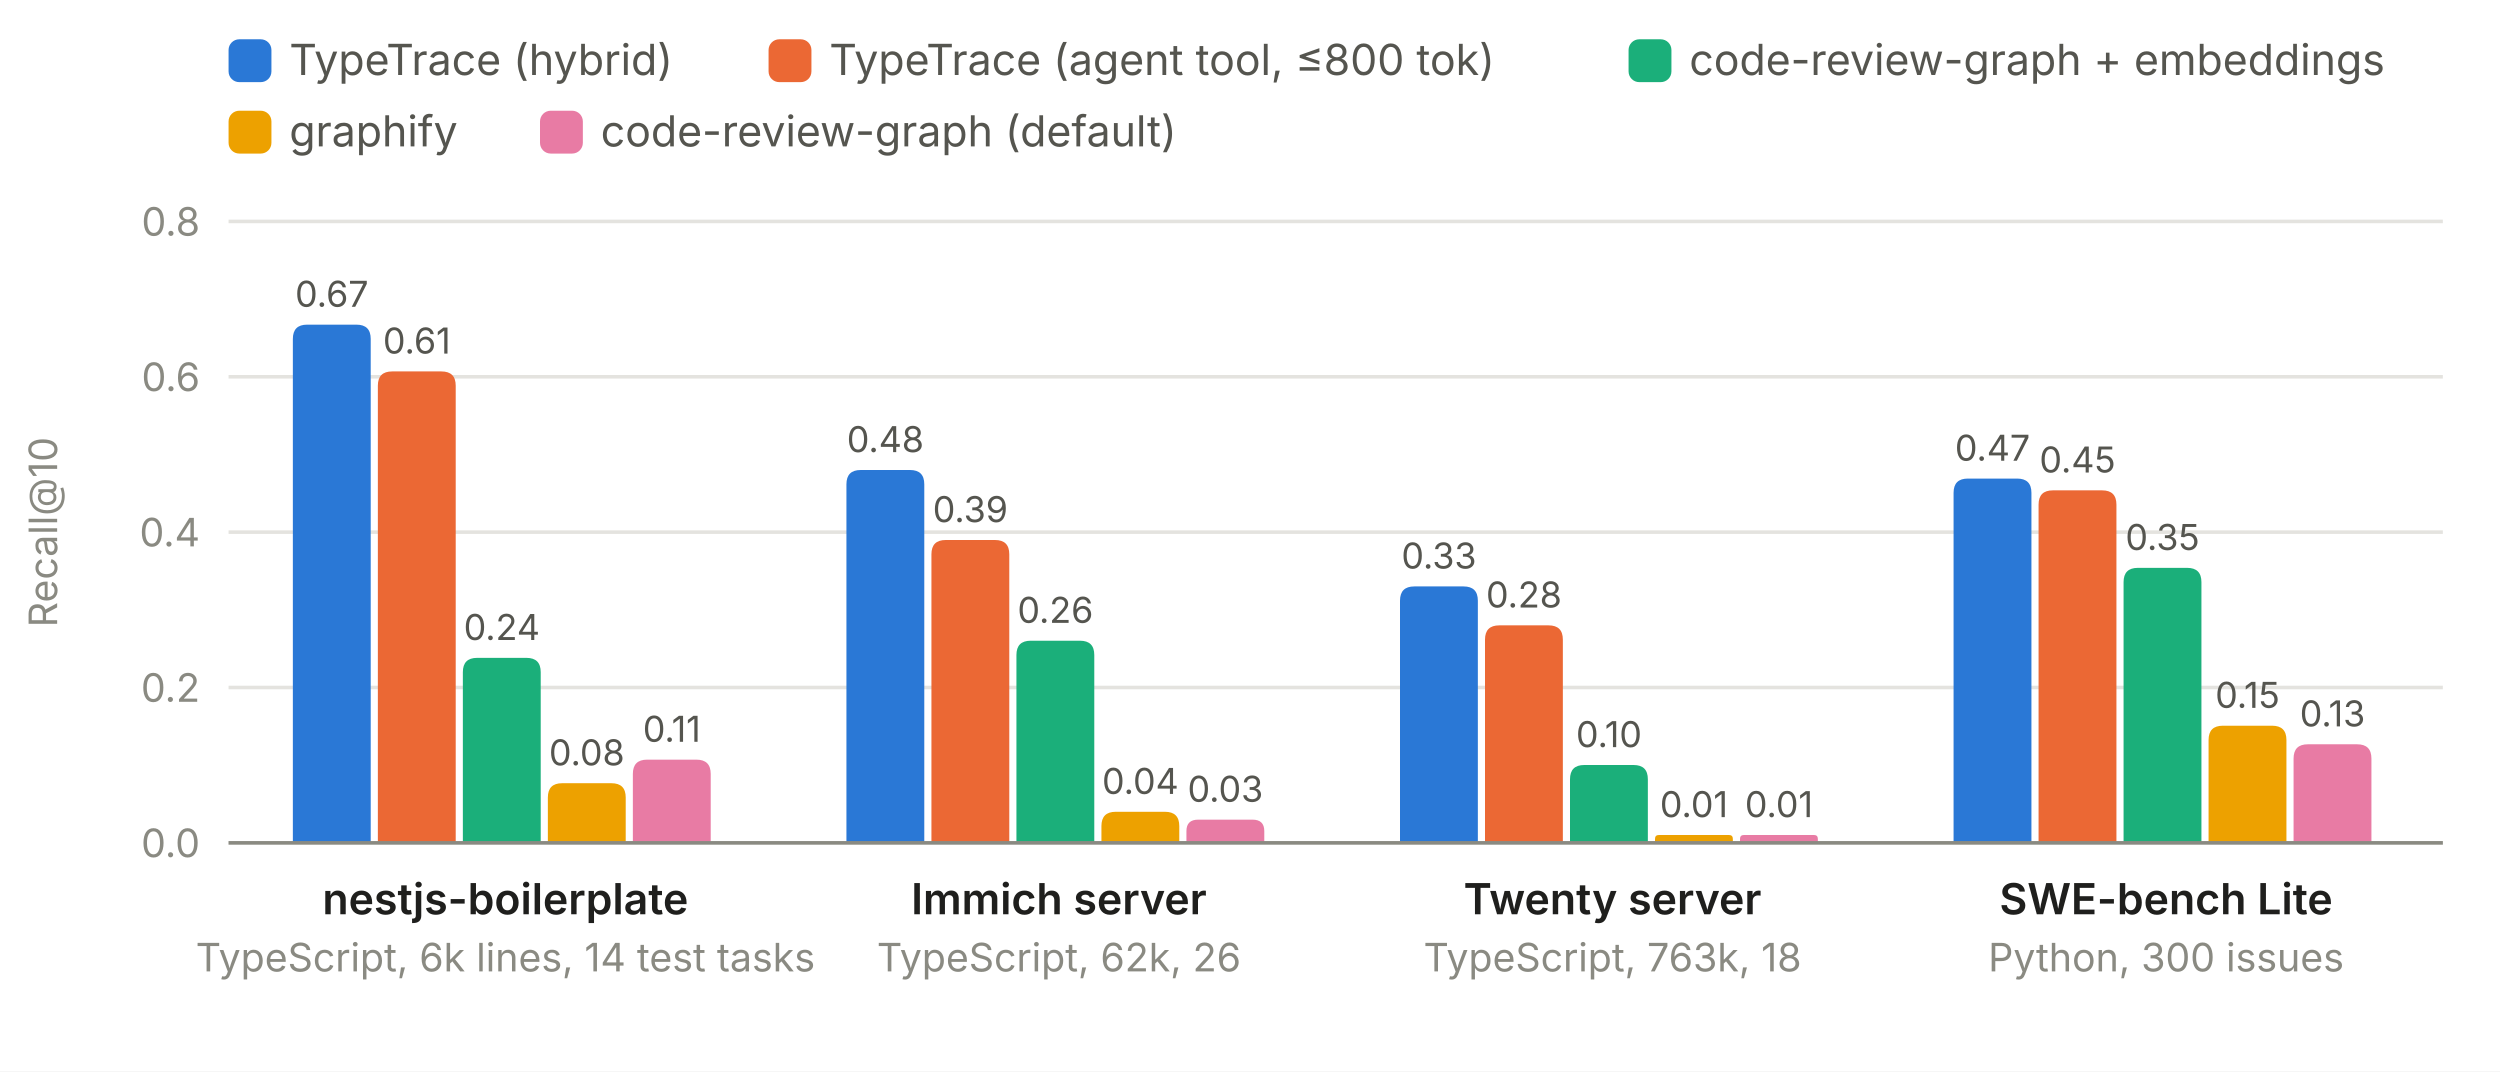
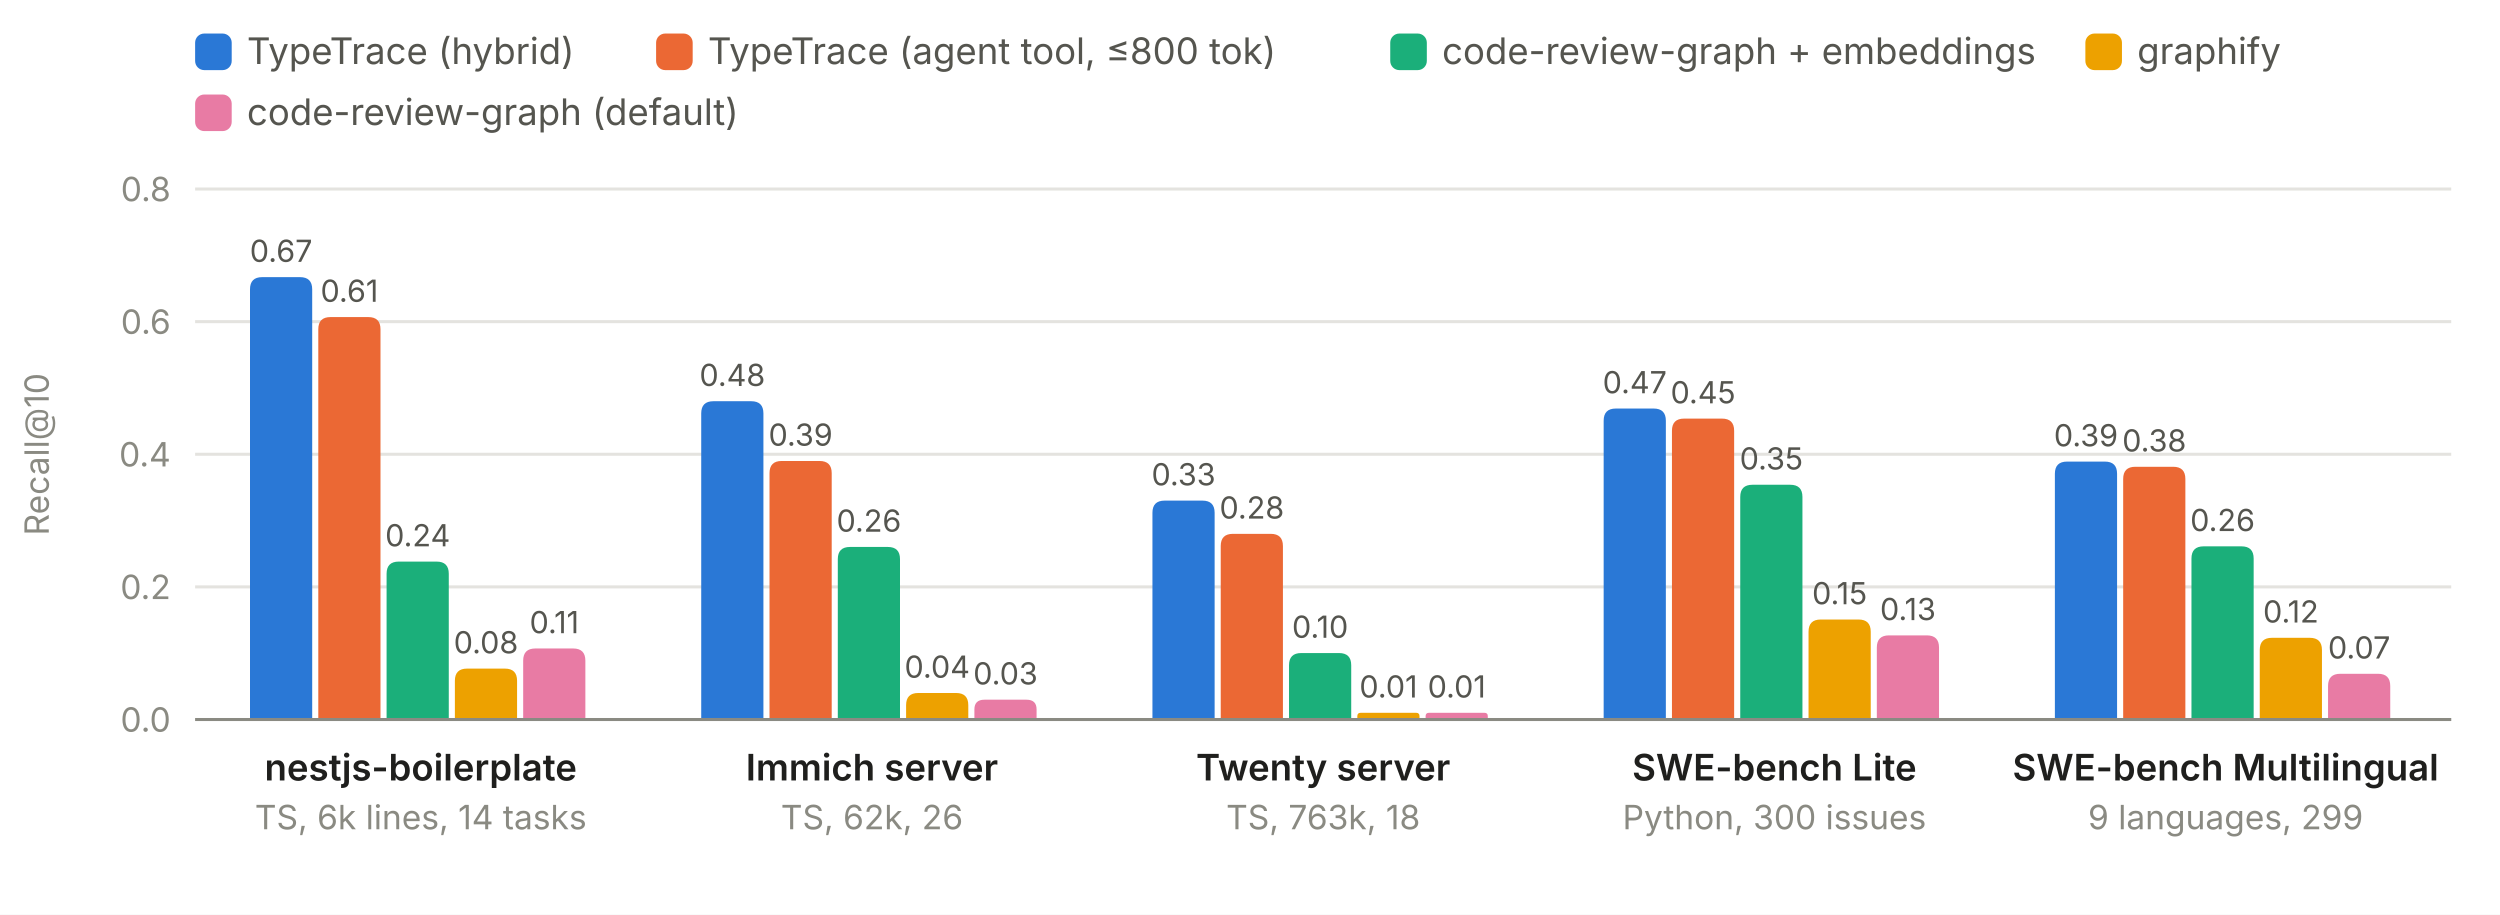
- <svg xmlns="http://www.w3.org/2000/svg" viewBox="0 0 700 300" width="700" height="300">
-   <rect width="700" height="300" fill="#ffffff" />
+ <svg xmlns="http://www.w3.org/2000/svg" viewBox="0 0 820 300" width="820" height="300">
+   <rect width="820" height="300" fill="#ffffff" />
  <rect x="64.0" y="11.0" width="12" height="12" rx="3" fill="#2a78d6" />
  <text x="81.0" y="21.0" font-family="Inter, Helvetica, Arial, sans-serif" font-size="12" fill="#55554f" text-anchor="start" font-weight="normal">TypeTrace (hybrid)</text>
  <rect x="215.2" y="11.0" width="12" height="12" rx="3" fill="#eb6834" />
  <text x="232.2" y="21.0" font-family="Inter, Helvetica, Arial, sans-serif" font-size="12" fill="#55554f" text-anchor="start" font-weight="normal">TypeTrace (agent tool, ≤800 tok)</text>
  <rect x="456.0" y="11.0" width="12" height="12" rx="3" fill="#1baf7a" />
  <text x="473.0" y="21.0" font-family="Inter, Helvetica, Arial, sans-serif" font-size="12" fill="#55554f" text-anchor="start" font-weight="normal">code-review-graph + embeddings</text>
-   <rect x="64.0" y="31.0" width="12" height="12" rx="3" fill="#eda100" />
-   <text x="81.0" y="41.0" font-family="Inter, Helvetica, Arial, sans-serif" font-size="12" fill="#55554f" text-anchor="start" font-weight="normal">graphify</text>
-   <rect x="151.2" y="31.0" width="12" height="12" rx="3" fill="#e87ba4" />
-   <text x="168.2" y="41.0" font-family="Inter, Helvetica, Arial, sans-serif" font-size="12" fill="#55554f" text-anchor="start" font-weight="normal">code-review-graph (default)</text>
-   <line x1="64" x2="684" y1="236.0" y2="236.0" stroke="#e4e3df" stroke-width="1" />
+   <rect x="684.0" y="11.0" width="12" height="12" rx="3" fill="#eda100" />
+   <text x="701.0" y="21.0" font-family="Inter, Helvetica, Arial, sans-serif" font-size="12" fill="#55554f" text-anchor="start" font-weight="normal">graphify</text>
+   <rect x="64.0" y="31.0" width="12" height="12" rx="3" fill="#e87ba4" />
+   <text x="81.0" y="41.0" font-family="Inter, Helvetica, Arial, sans-serif" font-size="12" fill="#55554f" text-anchor="start" font-weight="normal">code-review-graph (default)</text>
+   <line x1="64" x2="804" y1="236.0" y2="236.0" stroke="#e4e3df" stroke-width="1" />
  <text x="56.0" y="240.0" font-family="Inter, Helvetica, Arial, sans-serif" font-size="11" fill="#8a8a82" text-anchor="end" font-weight="normal">0.0</text>
-   <line x1="64" x2="684" y1="192.5" y2="192.5" stroke="#e4e3df" stroke-width="1" />
+   <line x1="64" x2="804" y1="192.5" y2="192.5" stroke="#e4e3df" stroke-width="1" />
  <text x="56.0" y="196.5" font-family="Inter, Helvetica, Arial, sans-serif" font-size="11" fill="#8a8a82" text-anchor="end" font-weight="normal">0.2</text>
-   <line x1="64" x2="684" y1="149.0" y2="149.0" stroke="#e4e3df" stroke-width="1" />
+   <line x1="64" x2="804" y1="149.0" y2="149.0" stroke="#e4e3df" stroke-width="1" />
  <text x="56.0" y="153.0" font-family="Inter, Helvetica, Arial, sans-serif" font-size="11" fill="#8a8a82" text-anchor="end" font-weight="normal">0.4</text>
-   <line x1="64" x2="684" y1="105.5" y2="105.5" stroke="#e4e3df" stroke-width="1" />
+   <line x1="64" x2="804" y1="105.5" y2="105.5" stroke="#e4e3df" stroke-width="1" />
  <text x="56.0" y="109.5" font-family="Inter, Helvetica, Arial, sans-serif" font-size="11" fill="#8a8a82" text-anchor="end" font-weight="normal">0.6</text>
-   <line x1="64" x2="684" y1="62.0" y2="62.0" stroke="#e4e3df" stroke-width="1" />
+   <line x1="64" x2="804" y1="62.0" y2="62.0" stroke="#e4e3df" stroke-width="1" />
  <text x="56.0" y="66.0" font-family="Inter, Helvetica, Arial, sans-serif" font-size="11" fill="#8a8a82" text-anchor="end" font-weight="normal">0.8</text>
  <text transform="rotate(-90 16 149.0)" x="16.0" y="149.0" font-family="Inter, Helvetica, Arial, sans-serif" font-size="11" fill="#8a8a82" text-anchor="middle" font-weight="normal">Recall@10</text>
-   <path d="M82.0,236.0 V94.9 Q82.0,90.9 86.0,90.9 H99.8 Q103.8,90.9 103.8,94.9 V236.0 Z" fill="#2a78d6" />
-   <text x="92.9" y="85.9" font-family="Inter, Helvetica, Arial, sans-serif" font-size="10" fill="#55554f" text-anchor="middle" font-weight="normal">0.67</text>
-   <path d="M105.8,236.0 V108.0 Q105.8,104.0 109.8,104.0 H123.6 Q127.6,104.0 127.6,108.0 V236.0 Z" fill="#eb6834" />
-   <text x="116.7" y="99.0" font-family="Inter, Helvetica, Arial, sans-serif" font-size="10" fill="#55554f" text-anchor="middle" font-weight="normal">0.61</text>
-   <path d="M129.6,236.0 V188.2 Q129.6,184.2 133.6,184.2 H147.4 Q151.4,184.2 151.4,188.2 V236.0 Z" fill="#1baf7a" />
-   <text x="140.5" y="179.2" font-family="Inter, Helvetica, Arial, sans-serif" font-size="10" fill="#55554f" text-anchor="middle" font-weight="normal">0.24</text>
-   <path d="M153.4,236.0 V223.3 Q153.4,219.3 157.4,219.3 H171.2 Q175.2,219.3 175.2,223.3 V236.0 Z" fill="#eda100" />
-   <text x="164.3" y="214.3" font-family="Inter, Helvetica, Arial, sans-serif" font-size="10" fill="#55554f" text-anchor="middle" font-weight="normal">0.08</text>
-   <path d="M177.2,236.0 V216.7 Q177.2,212.7 181.2,212.7 H195.0 Q199.0,212.7 199.0,216.7 V236.0 Z" fill="#e87ba4" />
-   <text x="188.1" y="207.7" font-family="Inter, Helvetica, Arial, sans-serif" font-size="10" fill="#55554f" text-anchor="middle" font-weight="normal">0.11</text>
-   <text x="141.5" y="256.0" font-family="Inter, Helvetica, Arial, sans-serif" font-size="12" fill="#1f1f1d" text-anchor="middle" font-weight="600">nestjs-boilerplate</text>
-   <text x="141.5" y="272.0" font-family="Inter, Helvetica, Arial, sans-serif" font-size="11" fill="#8a8a82" text-anchor="middle" font-weight="normal">TypeScript, 6k lines, 14 test tasks</text>
-   <path d="M237.0,236.0 V135.6 Q237.0,131.6 241.0,131.6 H254.8 Q258.8,131.6 258.8,135.6 V236.0 Z" fill="#2a78d6" />
-   <text x="247.9" y="126.6" font-family="Inter, Helvetica, Arial, sans-serif" font-size="10" fill="#55554f" text-anchor="middle" font-weight="normal">0.48</text>
-   <path d="M260.8,236.0 V155.2 Q260.8,151.2 264.8,151.2 H278.6 Q282.6,151.2 282.6,155.2 V236.0 Z" fill="#eb6834" />
-   <text x="271.7" y="146.2" font-family="Inter, Helvetica, Arial, sans-serif" font-size="10" fill="#55554f" text-anchor="middle" font-weight="normal">0.39</text>
-   <path d="M284.6,236.0 V183.4 Q284.6,179.4 288.6,179.4 H302.4 Q306.4,179.4 306.4,183.4 V236.0 Z" fill="#1baf7a" />
-   <text x="295.5" y="174.4" font-family="Inter, Helvetica, Arial, sans-serif" font-size="10" fill="#55554f" text-anchor="middle" font-weight="normal">0.26</text>
-   <path d="M308.4,236.0 V231.3 Q308.4,227.3 312.4,227.3 H326.2 Q330.2,227.3 330.2,231.3 V236.0 Z" fill="#eda100" />
-   <text x="319.3" y="222.3" font-family="Inter, Helvetica, Arial, sans-serif" font-size="10" fill="#55554f" text-anchor="middle" font-weight="normal">0.04</text>
-   <path d="M332.2,236.0 V232.7 Q332.2,229.5 335.5,229.5 H350.7 Q354.0,229.5 354.0,232.7 V236.0 Z" fill="#e87ba4" />
-   <text x="343.1" y="224.5" font-family="Inter, Helvetica, Arial, sans-serif" font-size="10" fill="#55554f" text-anchor="middle" font-weight="normal">0.03</text>
-   <text x="296.5" y="256.0" font-family="Inter, Helvetica, Arial, sans-serif" font-size="12" fill="#1f1f1d" text-anchor="middle" font-weight="600">Immich server</text>
-   <text x="296.5" y="272.0" font-family="Inter, Helvetica, Arial, sans-serif" font-size="11" fill="#8a8a82" text-anchor="middle" font-weight="normal">TypeScript, 62k, 26</text>
-   <path d="M392.0,236.0 V168.2 Q392.0,164.2 396.0,164.2 H409.8 Q413.8,164.2 413.8,168.2 V236.0 Z" fill="#2a78d6" />
-   <text x="402.9" y="159.2" font-family="Inter, Helvetica, Arial, sans-serif" font-size="10" fill="#55554f" text-anchor="middle" font-weight="normal">0.33</text>
-   <path d="M415.8,236.0 V179.1 Q415.8,175.1 419.8,175.1 H433.6 Q437.6,175.1 437.6,179.1 V236.0 Z" fill="#eb6834" />
-   <text x="426.7" y="170.1" font-family="Inter, Helvetica, Arial, sans-serif" font-size="10" fill="#55554f" text-anchor="middle" font-weight="normal">0.28</text>
-   <path d="M439.6,236.0 V218.2 Q439.6,214.2 443.6,214.2 H457.4 Q461.4,214.2 461.4,218.2 V236.0 Z" fill="#1baf7a" />
-   <text x="450.5" y="209.2" font-family="Inter, Helvetica, Arial, sans-serif" font-size="10" fill="#55554f" text-anchor="middle" font-weight="normal">0.10</text>
-   <path d="M463.4,236.0 V234.9 Q463.4,233.8 464.5,233.8 H484.1 Q485.2,233.8 485.2,234.9 V236.0 Z" fill="#eda100" />
-   <text x="474.3" y="228.8" font-family="Inter, Helvetica, Arial, sans-serif" font-size="10" fill="#55554f" text-anchor="middle" font-weight="normal">0.01</text>
-   <path d="M487.2,236.0 V234.9 Q487.2,233.8 488.3,233.8 H507.9 Q509.0,233.8 509.0,234.9 V236.0 Z" fill="#e87ba4" />
-   <text x="498.1" y="228.8" font-family="Inter, Helvetica, Arial, sans-serif" font-size="10" fill="#55554f" text-anchor="middle" font-weight="normal">0.01</text>
-   <text x="451.5" y="256.0" font-family="Inter, Helvetica, Arial, sans-serif" font-size="12" fill="#1f1f1d" text-anchor="middle" font-weight="600">Twenty server</text>
-   <text x="451.5" y="272.0" font-family="Inter, Helvetica, Arial, sans-serif" font-size="11" fill="#8a8a82" text-anchor="middle" font-weight="normal">TypeScript, 763k, 18</text>
-   <path d="M547.0,236.0 V138.0 Q547.0,134.0 551.0,134.0 H564.8 Q568.8,134.0 568.8,138.0 V236.0 Z" fill="#2a78d6" />
-   <text x="557.9" y="129.0" font-family="Inter, Helvetica, Arial, sans-serif" font-size="10" fill="#55554f" text-anchor="middle" font-weight="normal">0.47</text>
-   <path d="M570.8,236.0 V141.3 Q570.8,137.3 574.8,137.3 H588.6 Q592.6,137.3 592.6,141.3 V236.0 Z" fill="#eb6834" />
-   <text x="581.7" y="132.3" font-family="Inter, Helvetica, Arial, sans-serif" font-size="10" fill="#55554f" text-anchor="middle" font-weight="normal">0.45</text>
-   <path d="M594.6,236.0 V163.0 Q594.6,159.0 598.6,159.0 H612.4 Q616.4,159.0 616.4,163.0 V236.0 Z" fill="#1baf7a" />
-   <text x="605.5" y="154.0" font-family="Inter, Helvetica, Arial, sans-serif" font-size="10" fill="#55554f" text-anchor="middle" font-weight="normal">0.35</text>
-   <path d="M618.4,236.0 V207.2 Q618.4,203.2 622.4,203.2 H636.2 Q640.2,203.2 640.2,207.2 V236.0 Z" fill="#eda100" />
-   <text x="629.3" y="198.2" font-family="Inter, Helvetica, Arial, sans-serif" font-size="10" fill="#55554f" text-anchor="middle" font-weight="normal">0.15</text>
-   <path d="M642.2,236.0 V212.4 Q642.2,208.4 646.2,208.4 H660.0 Q664.0,208.4 664.0,212.4 V236.0 Z" fill="#e87ba4" />
-   <text x="653.1" y="203.4" font-family="Inter, Helvetica, Arial, sans-serif" font-size="10" fill="#55554f" text-anchor="middle" font-weight="normal">0.13</text>
-   <text x="606.5" y="256.0" font-family="Inter, Helvetica, Arial, sans-serif" font-size="12" fill="#1f1f1d" text-anchor="middle" font-weight="600">SWE-bench Lite</text>
-   <text x="606.5" y="272.0" font-family="Inter, Helvetica, Arial, sans-serif" font-size="11" fill="#8a8a82" text-anchor="middle" font-weight="normal">Python, 300 issues</text>
-   <line x1="64" x2="684" y1="236.0" y2="236.0" stroke="#8a8a82" stroke-width="1" />
+   <path d="M82.0,236.0 V94.9 Q82.0,90.9 86.0,90.9 H98.4 Q102.4,90.9 102.4,94.9 V236.0 Z" fill="#2a78d6" />
+   <text x="92.2" y="85.9" font-family="Inter, Helvetica, Arial, sans-serif" font-size="10" fill="#55554f" text-anchor="middle" font-weight="normal">0.67</text>
+   <path d="M104.4,236.0 V108.0 Q104.4,104.0 108.4,104.0 H120.8 Q124.8,104.0 124.8,108.0 V236.0 Z" fill="#eb6834" />
+   <text x="114.6" y="99.0" font-family="Inter, Helvetica, Arial, sans-serif" font-size="10" fill="#55554f" text-anchor="middle" font-weight="normal">0.61</text>
+   <path d="M126.8,236.0 V188.2 Q126.8,184.2 130.8,184.2 H143.2 Q147.2,184.2 147.2,188.2 V236.0 Z" fill="#1baf7a" />
+   <text x="137.0" y="179.2" font-family="Inter, Helvetica, Arial, sans-serif" font-size="10" fill="#55554f" text-anchor="middle" font-weight="normal">0.24</text>
+   <path d="M149.2,236.0 V223.3 Q149.2,219.3 153.2,219.3 H165.6 Q169.6,219.3 169.6,223.3 V236.0 Z" fill="#eda100" />
+   <text x="159.4" y="214.3" font-family="Inter, Helvetica, Arial, sans-serif" font-size="10" fill="#55554f" text-anchor="middle" font-weight="normal">0.08</text>
+   <path d="M171.6,236.0 V216.7 Q171.6,212.7 175.6,212.7 H188.0 Q192.0,212.7 192.0,216.7 V236.0 Z" fill="#e87ba4" />
+   <text x="181.8" y="207.7" font-family="Inter, Helvetica, Arial, sans-serif" font-size="10" fill="#55554f" text-anchor="middle" font-weight="normal">0.11</text>
+   <text x="138.0" y="256.0" font-family="Inter, Helvetica, Arial, sans-serif" font-size="12" fill="#1f1f1d" text-anchor="middle" font-weight="600">nestjs-boilerplate</text>
+   <text x="138.0" y="272.0" font-family="Inter, Helvetica, Arial, sans-serif" font-size="11" fill="#8a8a82" text-anchor="middle" font-weight="normal">TS, 6k lines, 14 tasks</text>
+   <path d="M230.0,236.0 V135.6 Q230.0,131.6 234.0,131.6 H246.4 Q250.4,131.6 250.4,135.6 V236.0 Z" fill="#2a78d6" />
+   <text x="240.2" y="126.6" font-family="Inter, Helvetica, Arial, sans-serif" font-size="10" fill="#55554f" text-anchor="middle" font-weight="normal">0.48</text>
+   <path d="M252.4,236.0 V155.2 Q252.4,151.2 256.4,151.2 H268.8 Q272.8,151.2 272.8,155.2 V236.0 Z" fill="#eb6834" />
+   <text x="262.6" y="146.2" font-family="Inter, Helvetica, Arial, sans-serif" font-size="10" fill="#55554f" text-anchor="middle" font-weight="normal">0.39</text>
+   <path d="M274.8,236.0 V183.4 Q274.8,179.4 278.8,179.4 H291.2 Q295.2,179.4 295.2,183.4 V236.0 Z" fill="#1baf7a" />
+   <text x="285.0" y="174.4" font-family="Inter, Helvetica, Arial, sans-serif" font-size="10" fill="#55554f" text-anchor="middle" font-weight="normal">0.26</text>
+   <path d="M297.2,236.0 V231.3 Q297.2,227.3 301.2,227.3 H313.6 Q317.6,227.3 317.6,231.3 V236.0 Z" fill="#eda100" />
+   <text x="307.4" y="222.3" font-family="Inter, Helvetica, Arial, sans-serif" font-size="10" fill="#55554f" text-anchor="middle" font-weight="normal">0.04</text>
+   <path d="M319.6,236.0 V232.7 Q319.6,229.5 322.9,229.5 H336.7 Q340.0,229.5 340.0,232.7 V236.0 Z" fill="#e87ba4" />
+   <text x="329.8" y="224.5" font-family="Inter, Helvetica, Arial, sans-serif" font-size="10" fill="#55554f" text-anchor="middle" font-weight="normal">0.03</text>
+   <text x="286.0" y="256.0" font-family="Inter, Helvetica, Arial, sans-serif" font-size="12" fill="#1f1f1d" text-anchor="middle" font-weight="600">Immich server</text>
+   <text x="286.0" y="272.0" font-family="Inter, Helvetica, Arial, sans-serif" font-size="11" fill="#8a8a82" text-anchor="middle" font-weight="normal">TS, 62k, 26</text>
+   <path d="M378.0,236.0 V168.2 Q378.0,164.2 382.0,164.2 H394.4 Q398.4,164.2 398.4,168.2 V236.0 Z" fill="#2a78d6" />
+   <text x="388.2" y="159.2" font-family="Inter, Helvetica, Arial, sans-serif" font-size="10" fill="#55554f" text-anchor="middle" font-weight="normal">0.33</text>
+   <path d="M400.4,236.0 V179.1 Q400.4,175.1 404.4,175.1 H416.8 Q420.8,175.1 420.8,179.1 V236.0 Z" fill="#eb6834" />
+   <text x="410.6" y="170.1" font-family="Inter, Helvetica, Arial, sans-serif" font-size="10" fill="#55554f" text-anchor="middle" font-weight="normal">0.28</text>
+   <path d="M422.8,236.0 V218.2 Q422.8,214.2 426.8,214.2 H439.2 Q443.2,214.2 443.2,218.2 V236.0 Z" fill="#1baf7a" />
+   <text x="433.0" y="209.2" font-family="Inter, Helvetica, Arial, sans-serif" font-size="10" fill="#55554f" text-anchor="middle" font-weight="normal">0.10</text>
+   <path d="M445.2,236.0 V234.9 Q445.2,233.8 446.3,233.8 H464.5 Q465.6,233.8 465.6,234.9 V236.0 Z" fill="#eda100" />
+   <text x="455.4" y="228.8" font-family="Inter, Helvetica, Arial, sans-serif" font-size="10" fill="#55554f" text-anchor="middle" font-weight="normal">0.01</text>
+   <path d="M467.6,236.0 V234.9 Q467.6,233.8 468.7,233.8 H486.9 Q488.0,233.8 488.0,234.9 V236.0 Z" fill="#e87ba4" />
+   <text x="477.8" y="228.8" font-family="Inter, Helvetica, Arial, sans-serif" font-size="10" fill="#55554f" text-anchor="middle" font-weight="normal">0.01</text>
+   <text x="434.0" y="256.0" font-family="Inter, Helvetica, Arial, sans-serif" font-size="12" fill="#1f1f1d" text-anchor="middle" font-weight="600">Twenty server</text>
+   <text x="434.0" y="272.0" font-family="Inter, Helvetica, Arial, sans-serif" font-size="11" fill="#8a8a82" text-anchor="middle" font-weight="normal">TS, 763k, 18</text>
+   <path d="M526.0,236.0 V138.0 Q526.0,134.0 530.0,134.0 H542.4 Q546.4,134.0 546.4,138.0 V236.0 Z" fill="#2a78d6" />
+   <text x="536.2" y="129.0" font-family="Inter, Helvetica, Arial, sans-serif" font-size="10" fill="#55554f" text-anchor="middle" font-weight="normal">0.47</text>
+   <path d="M548.4,236.0 V141.3 Q548.4,137.3 552.4,137.3 H564.8 Q568.8,137.3 568.8,141.3 V236.0 Z" fill="#eb6834" />
+   <text x="558.6" y="132.3" font-family="Inter, Helvetica, Arial, sans-serif" font-size="10" fill="#55554f" text-anchor="middle" font-weight="normal">0.45</text>
+   <path d="M570.8,236.0 V163.0 Q570.8,159.0 574.8,159.0 H587.2 Q591.2,159.0 591.2,163.0 V236.0 Z" fill="#1baf7a" />
+   <text x="581.0" y="154.0" font-family="Inter, Helvetica, Arial, sans-serif" font-size="10" fill="#55554f" text-anchor="middle" font-weight="normal">0.35</text>
+   <path d="M593.2,236.0 V207.2 Q593.2,203.2 597.2,203.2 H609.6 Q613.6,203.2 613.6,207.2 V236.0 Z" fill="#eda100" />
+   <text x="603.4" y="198.2" font-family="Inter, Helvetica, Arial, sans-serif" font-size="10" fill="#55554f" text-anchor="middle" font-weight="normal">0.15</text>
+   <path d="M615.6,236.0 V212.4 Q615.6,208.4 619.6,208.4 H632.0 Q636.0,208.4 636.0,212.4 V236.0 Z" fill="#e87ba4" />
+   <text x="625.8" y="203.4" font-family="Inter, Helvetica, Arial, sans-serif" font-size="10" fill="#55554f" text-anchor="middle" font-weight="normal">0.13</text>
+   <text x="582.0" y="256.0" font-family="Inter, Helvetica, Arial, sans-serif" font-size="12" fill="#1f1f1d" text-anchor="middle" font-weight="600">SWE-bench Lite</text>
+   <text x="582.0" y="272.0" font-family="Inter, Helvetica, Arial, sans-serif" font-size="11" fill="#8a8a82" text-anchor="middle" font-weight="normal">Python, 300 issues</text>
+   <path d="M674.0,236.0 V155.4 Q674.0,151.4 678.0,151.4 H690.4 Q694.4,151.4 694.4,155.4 V236.0 Z" fill="#2a78d6" />
+   <text x="684.2" y="146.4" font-family="Inter, Helvetica, Arial, sans-serif" font-size="10" fill="#55554f" text-anchor="middle" font-weight="normal">0.39</text>
+   <path d="M696.4,236.0 V157.1 Q696.4,153.1 700.4,153.1 H712.8 Q716.8,153.1 716.8,157.1 V236.0 Z" fill="#eb6834" />
+   <text x="706.6" y="148.1" font-family="Inter, Helvetica, Arial, sans-serif" font-size="10" fill="#55554f" text-anchor="middle" font-weight="normal">0.38</text>
+   <path d="M718.8,236.0 V183.2 Q718.8,179.2 722.8,179.2 H735.2 Q739.2,179.2 739.2,183.2 V236.0 Z" fill="#1baf7a" />
+   <text x="729.0" y="174.2" font-family="Inter, Helvetica, Arial, sans-serif" font-size="10" fill="#55554f" text-anchor="middle" font-weight="normal">0.26</text>
+   <path d="M741.2,236.0 V213.2 Q741.2,209.2 745.2,209.2 H757.6 Q761.6,209.2 761.6,213.2 V236.0 Z" fill="#eda100" />
+   <text x="751.4" y="204.2" font-family="Inter, Helvetica, Arial, sans-serif" font-size="10" fill="#55554f" text-anchor="middle" font-weight="normal">0.12</text>
+   <path d="M763.6,236.0 V225.0 Q763.6,221.0 767.6,221.0 H780.0 Q784.0,221.0 784.0,225.0 V236.0 Z" fill="#e87ba4" />
+   <text x="773.8" y="216.0" font-family="Inter, Helvetica, Arial, sans-serif" font-size="10" fill="#55554f" text-anchor="middle" font-weight="normal">0.07</text>
+   <text x="730.0" y="256.0" font-family="Inter, Helvetica, Arial, sans-serif" font-size="12" fill="#1f1f1d" text-anchor="middle" font-weight="600">SWE-bench Multilingual</text>
+   <text x="730.0" y="272.0" font-family="Inter, Helvetica, Arial, sans-serif" font-size="11" fill="#8a8a82" text-anchor="middle" font-weight="normal">9 languages, 299</text>
+   <line x1="64" x2="804" y1="236.0" y2="236.0" stroke="#8a8a82" stroke-width="1" />
</svg>
